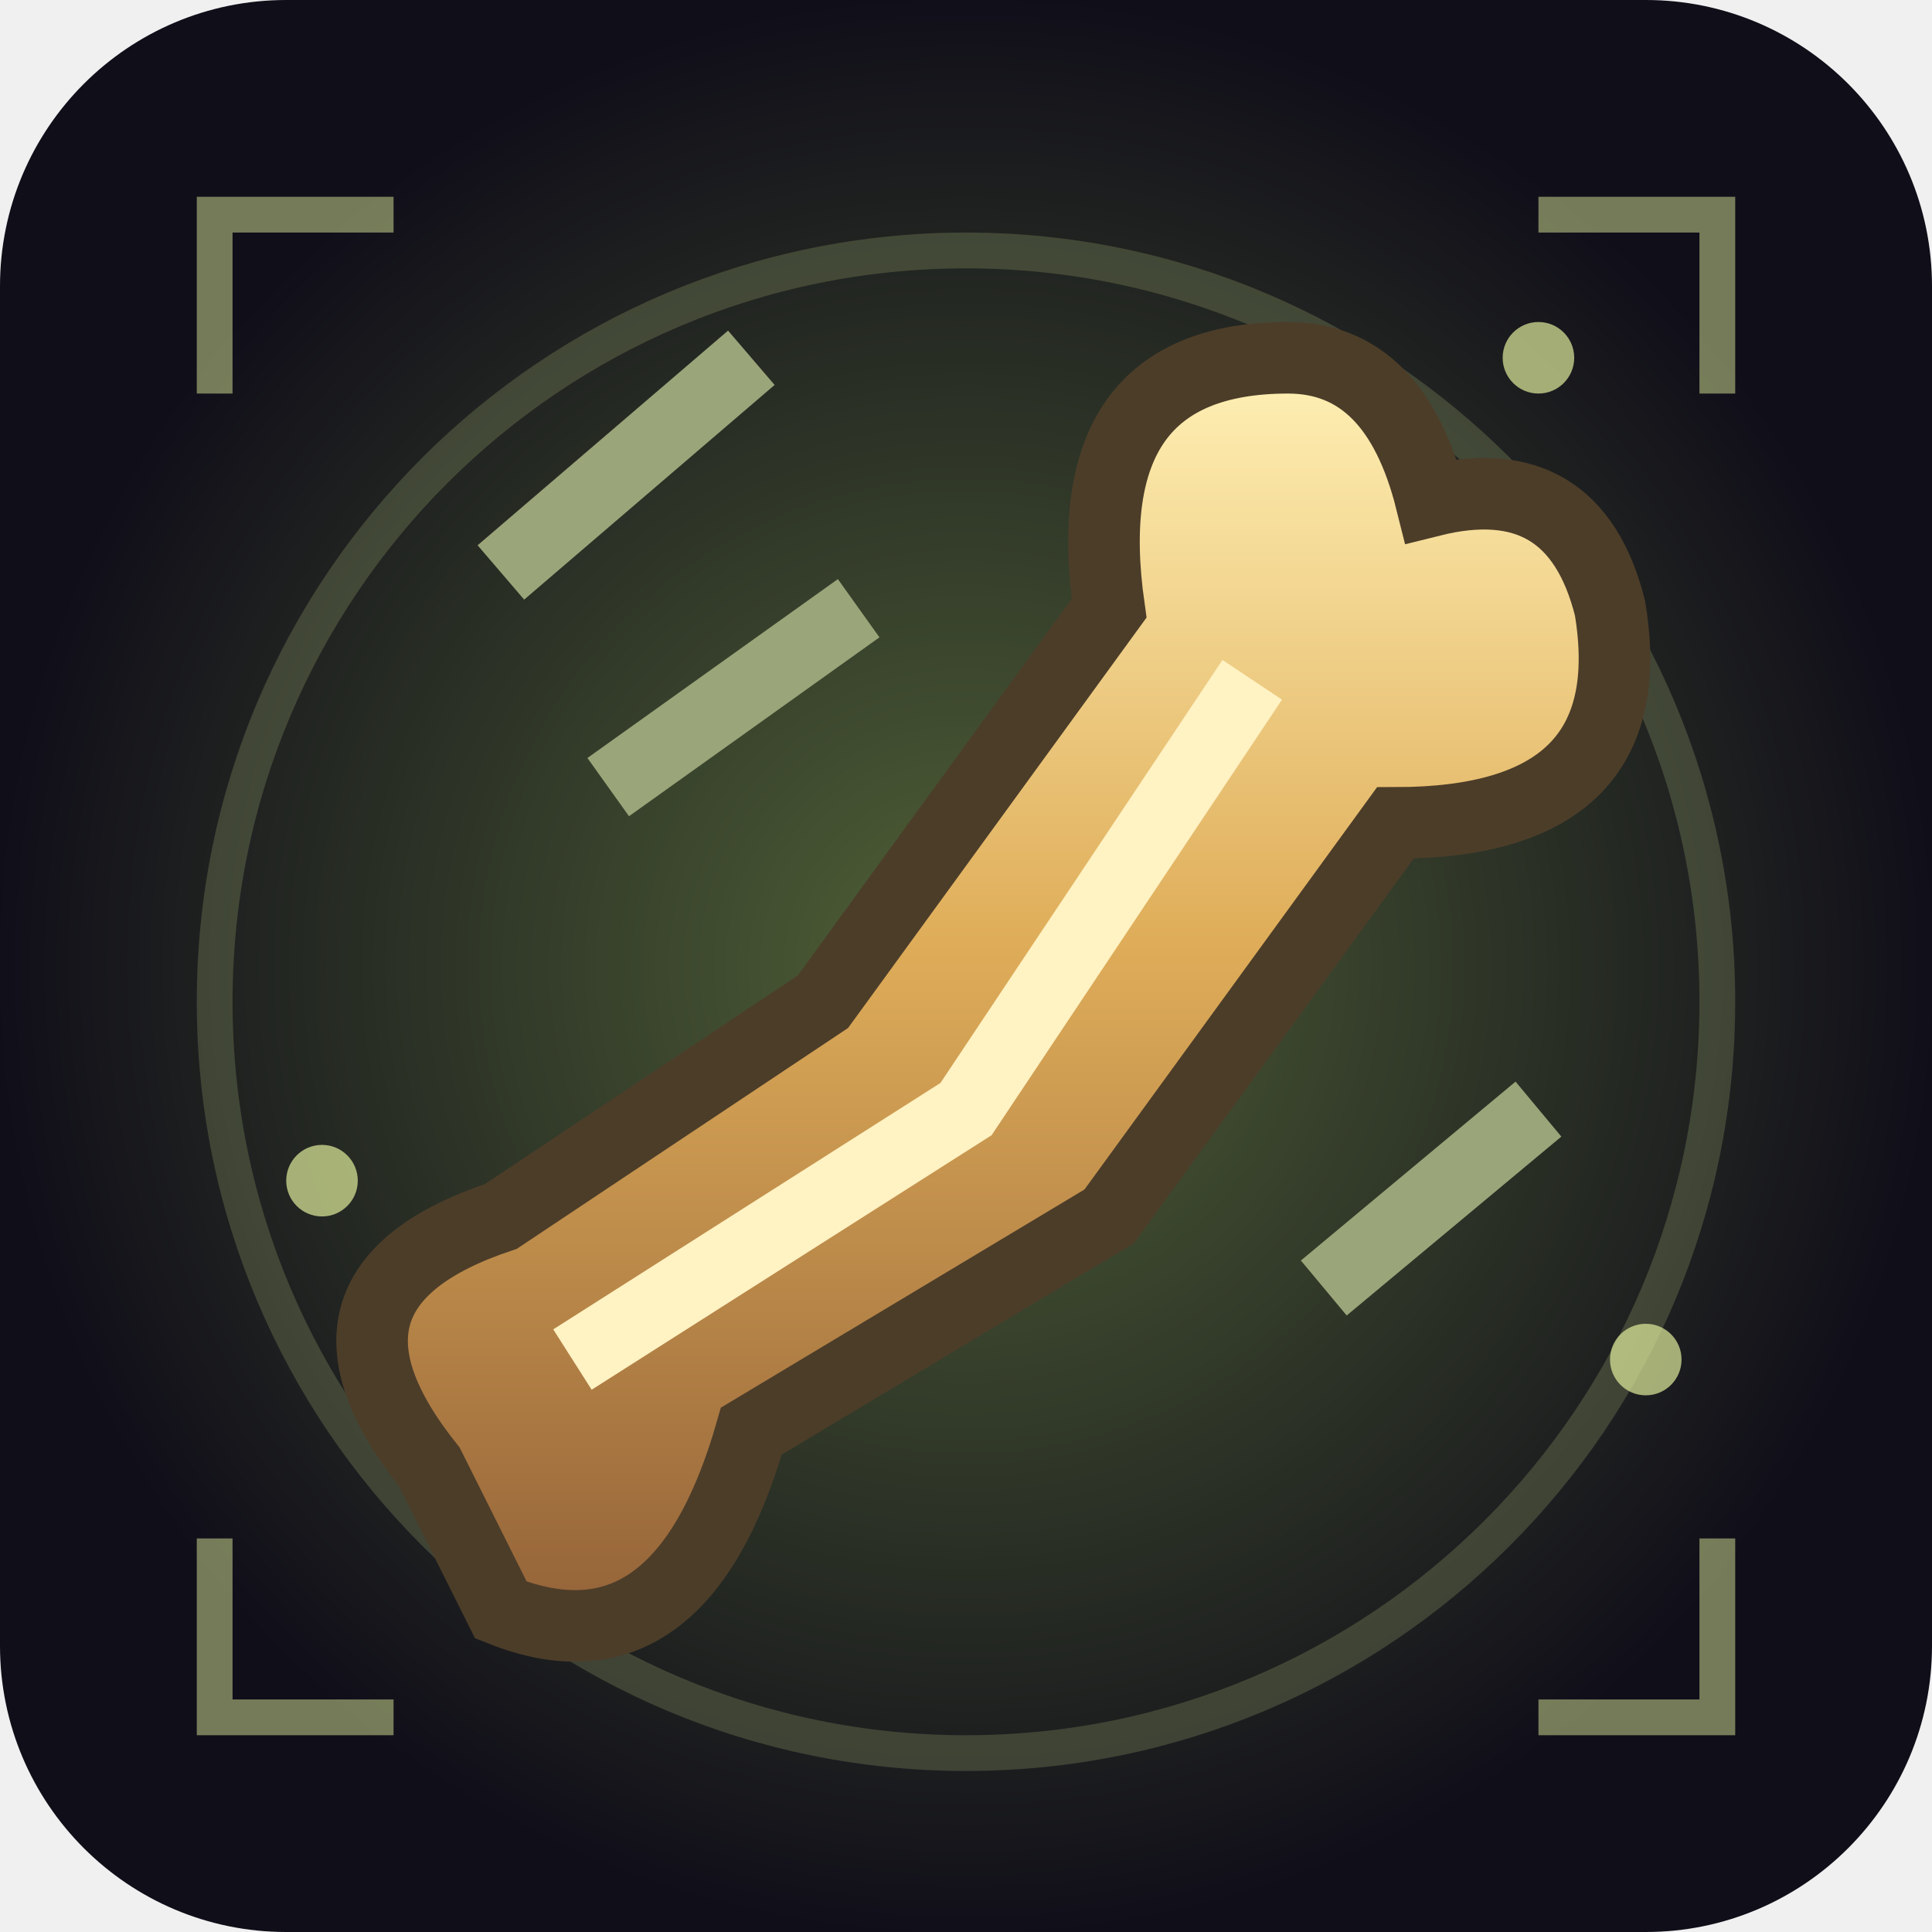
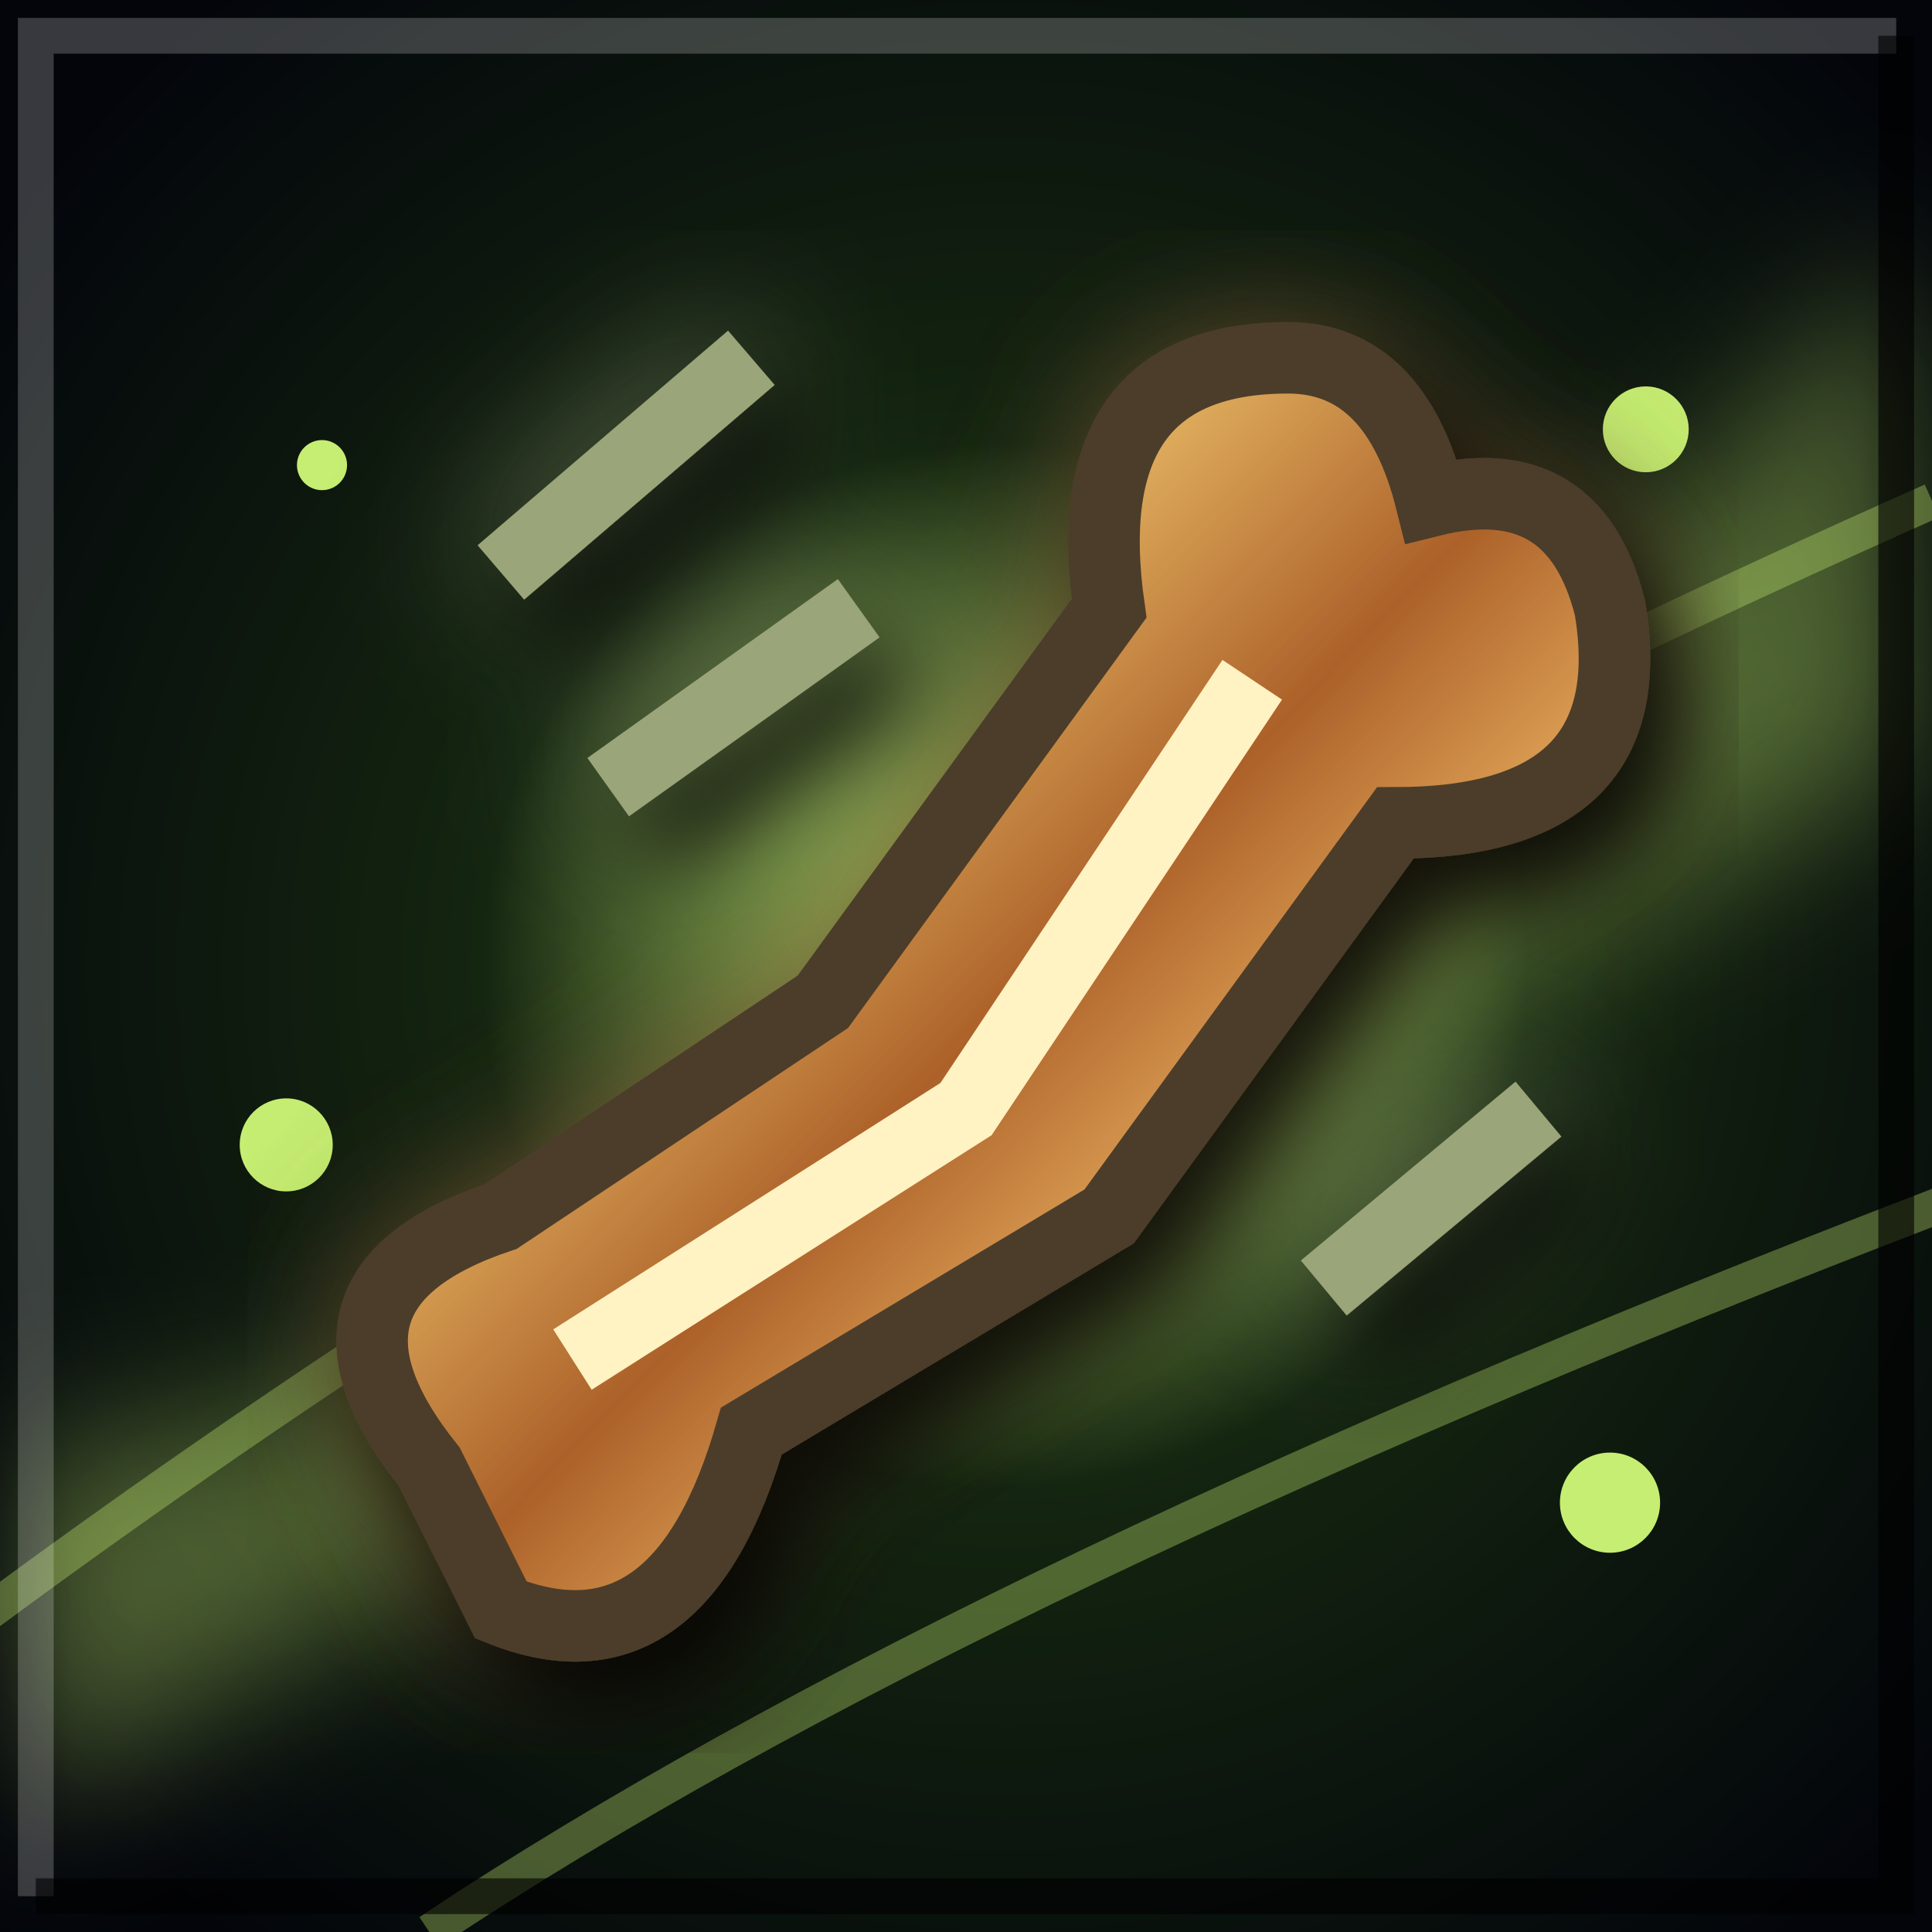
<svg xmlns="http://www.w3.org/2000/svg" viewBox="0 0 54 54">
  <defs>
-     <radialGradient id="bg">
-       <stop stop-color="#506137" />
-       <stop offset="1" stop-color="#100e19" />
+     <radialGradient id="field" cx="52%" cy="50%" r="64%">
+       <stop stop-color="#c6ee72" />
+       <stop offset=".42" stop-color="#142510" />
+       <stop offset="1" stop-color="#03050b" />
    </radialGradient>
-     <linearGradient id="gold" x2="0" y2="1" gradientUnits="objectBoundingBox">
-       <stop stop-color="#fff1b6" />
-       <stop offset=".46" stop-color="#dfad59" />
-       <stop offset="1" stop-color="#936238" />
+     <linearGradient id="gold" x1="0" x2="1" y1="0" y2="1">
+       <stop stop-color="#fffad7" />
+       <stop offset=".24" stop-color="#ffdc7e" />
+       <stop offset=".51" stop-color="#ac6129" />
+       <stop offset=".70" stop-color="#f2bb68" />
+       <stop offset="1" stop-color="#452028" />
    </linearGradient>
+     <filter id="halo">
+       <feGaussianBlur stdDeviation="2.1" />
+     </filter>
+     <filter id="shade">
+       <feDropShadow dx="1" dy="1.5" stdDeviation="1.2" flood-color="#000" flood-opacity=".85" />
+     </filter>
  </defs>
-   <rect width="54" height="54" rx="8" fill="url(#bg)" />
-   <circle cx="27" cy="28" r="21" fill="none" stroke="#dfec9b" opacity=".18" />
-   <path d="M6 11V6h5m32 0h5v5M6 43v5h5m32 0h5v-5" stroke="#dfec9b" opacity=".49" fill="none" />
-   <g fill="#dfec9b" opacity=".7">
-     <circle cx="9" cy="33" r="1" />
-     <circle cx="43" cy="10" r="1" />
-     <circle cx="46" cy="38" r="1" />
+   <rect width="54" height="54" fill="url(#field)" />
+   <g fill="none" stroke="#c6ee72">
+     <path d="M-5 43Q23 45 56 8M-7 52Q19 37 58 16" stroke-width="5" opacity=".36" filter="url(#halo)" />
+     <path d="M-8 51Q18 30 54 14m-42 40q15-10 44-21" opacity=".34" />
  </g>
-   <path d="M12 41q-4-5 2-7l9-6 8-11q-1-7 5-7 3 0 4 4 4-1 5 3 1 6-6 6l-8 11-10 6q-2 7-7 5z" fill="url(#gold)" stroke="#4c3d29" stroke-width="2" />
-   <path d="m16 38 11-7 8-12" fill="none" stroke="#fff2c3" stroke-width="2" />
-   <path d="m14 16 7-6m-4 12 7-5m13 19 6-5" stroke="#9ba57a" stroke-width="2" />
+   <g fill="#c6ee72">
+     <circle cx="8" cy="32" r="1.3" />
+     <circle cx="46" cy="12" r="1.2" />
+     <circle cx="45" cy="42" r="1.4" />
+     <circle cx="9" cy="13" r=".7" />
+   </g>
+   <g opacity=".75" filter="url(#halo)">
+     <path d="M12 41q-4-5 2-7l9-6 8-11q-1-7 5-7 3 0 4 4 4-1 5 3 1 6-6 6l-8 11-10 6q-2 7-7 5z" fill="url(#gold)" stroke="#4c3d29" stroke-width="2" />
+     <path d="m16 38 11-7 8-12" fill="none" stroke="#fff2c3" stroke-width="2" />
+     <path d="m14 16 7-6m-4 12 7-5m13 19 6-5" stroke="#9ba57a" stroke-width="2" />
+   </g>
+   <g filter="url(#shade)">
+     <path d="M12 41q-4-5 2-7l9-6 8-11q-1-7 5-7 3 0 4 4 4-1 5 3 1 6-6 6l-8 11-10 6q-2 7-7 5z" fill="url(#gold)" stroke="#4c3d29" stroke-width="2" />
+     <path d="m16 38 11-7 8-12" fill="none" stroke="#fff2c3" stroke-width="2" />
+     <path d="m14 16 7-6m-4 12 7-5m13 19 6-5" stroke="#9ba57a" stroke-width="2" />
+   </g>
+   <path d="M1 53V1h52" fill="none" stroke="#ffffff" opacity=".21" />
+   <path d="M1 53h52V1" fill="none" stroke="#000" opacity=".62" />
</svg>
